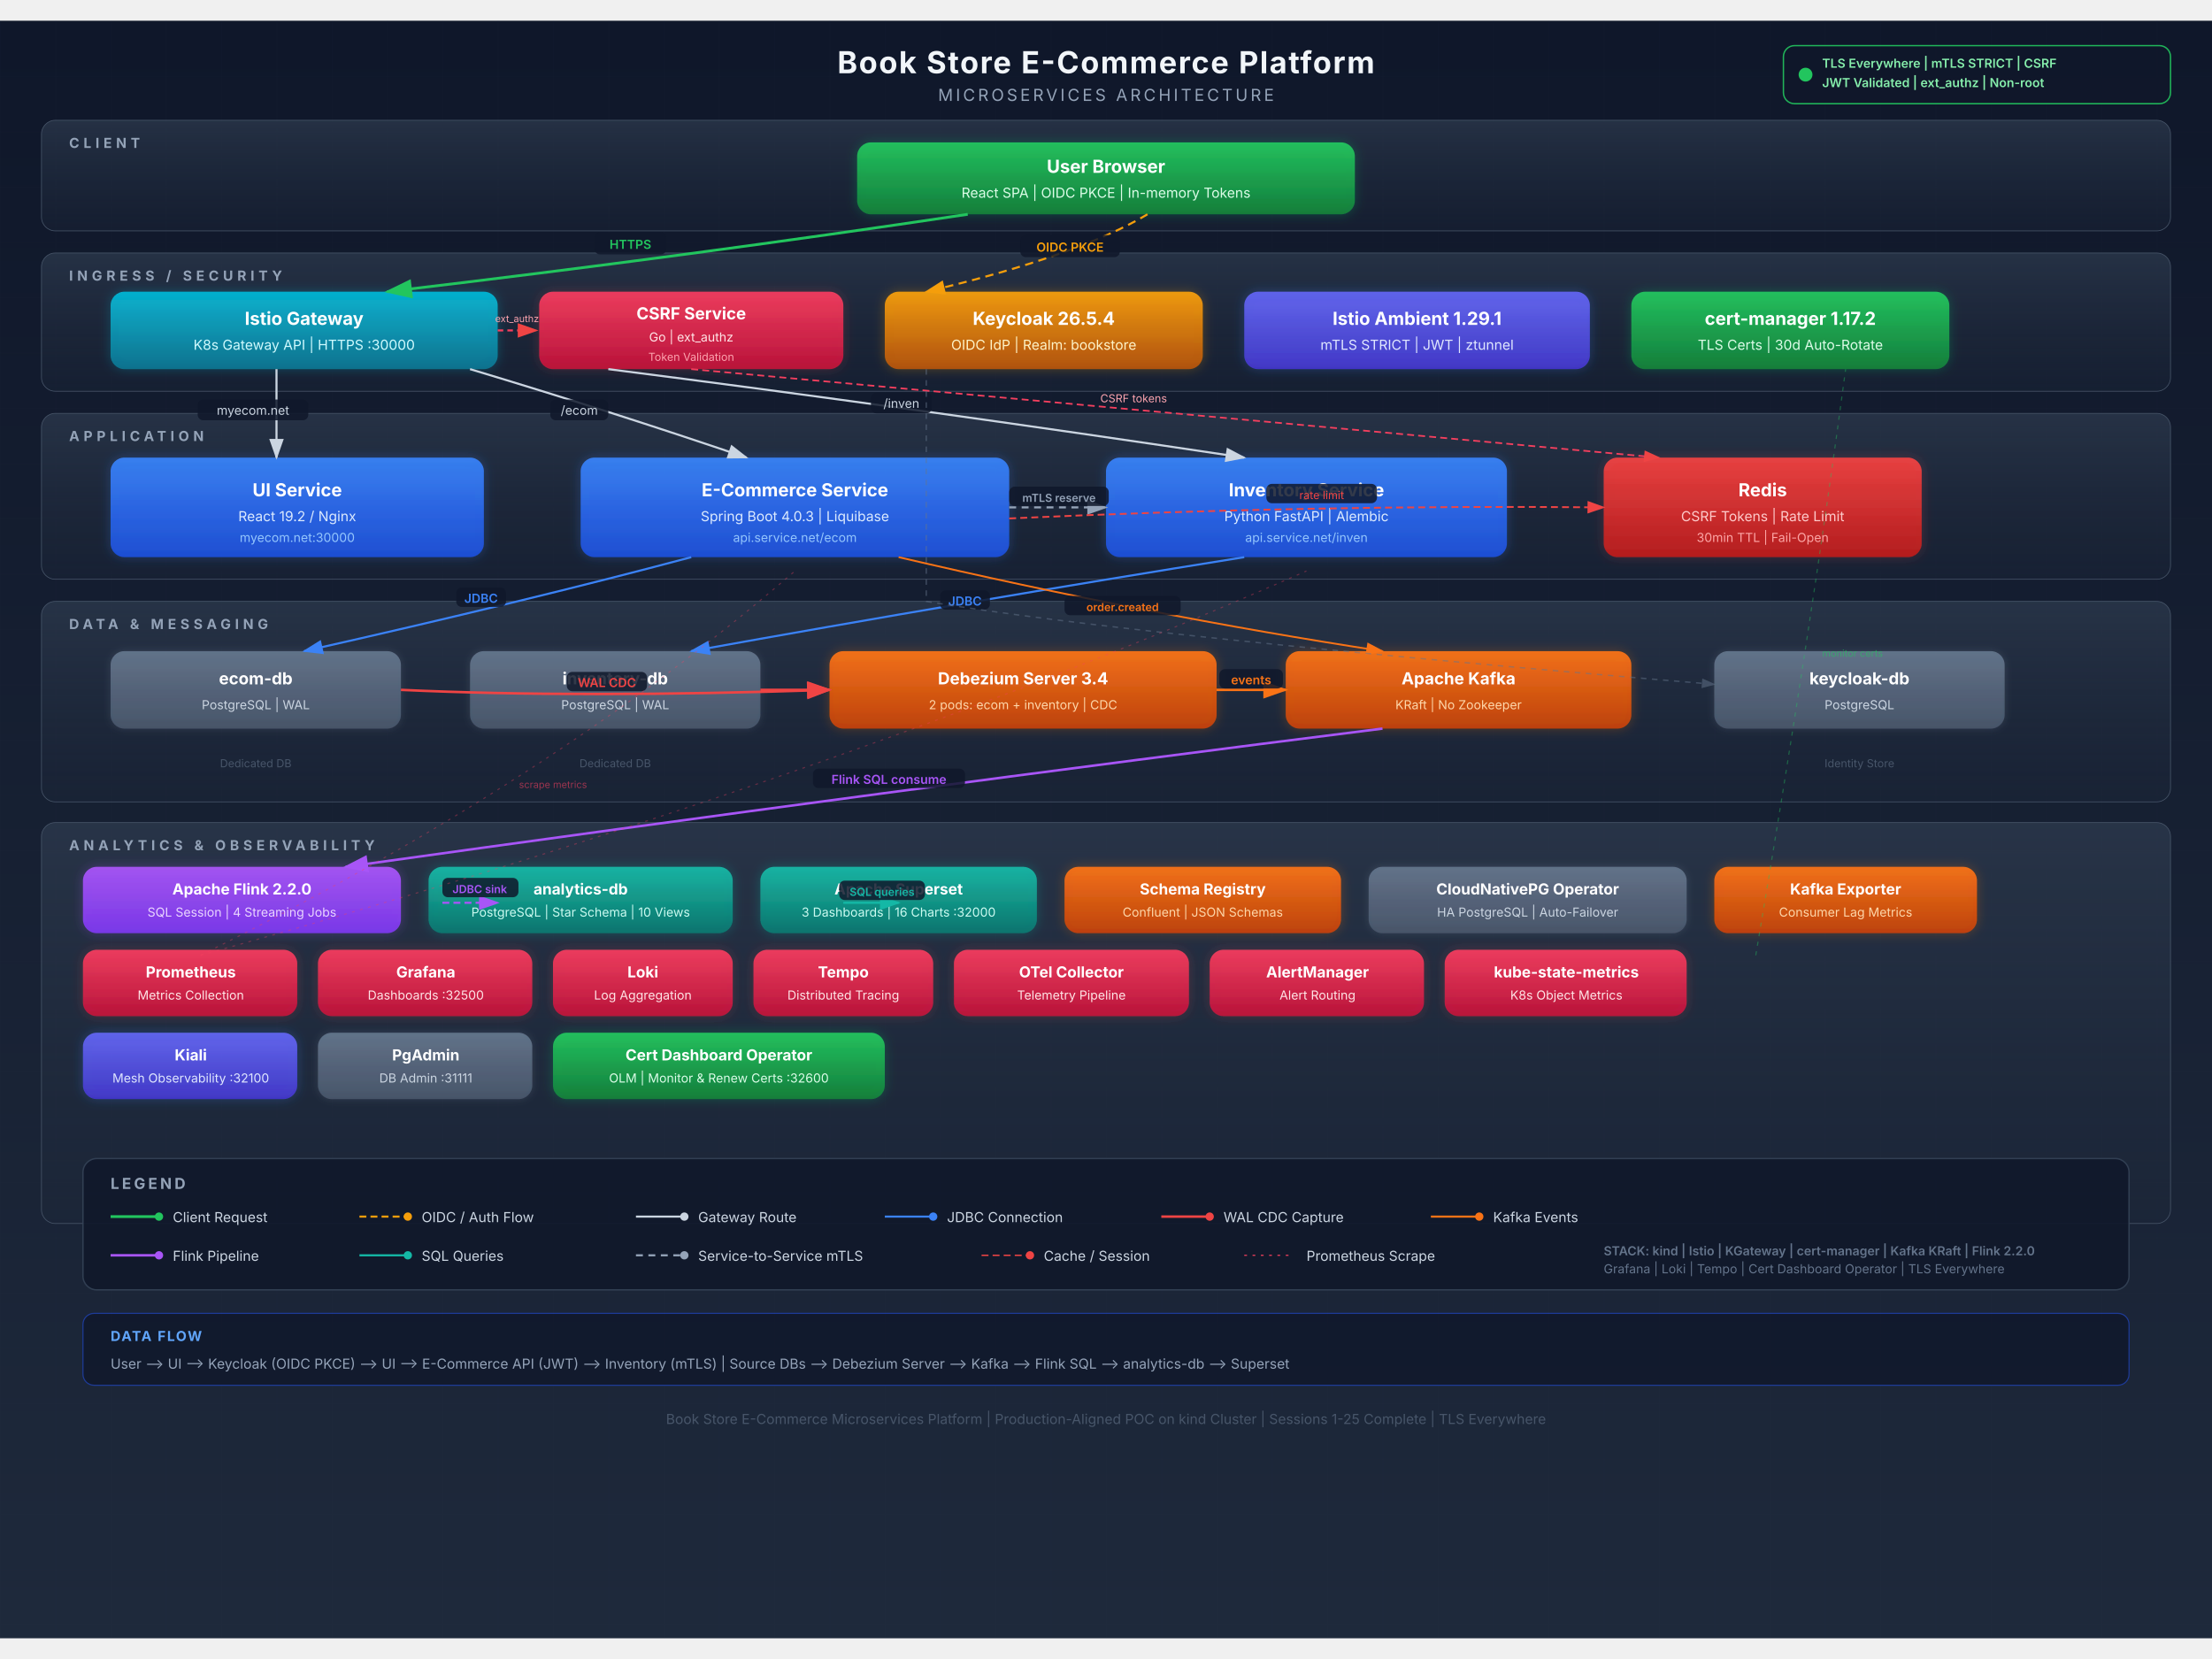
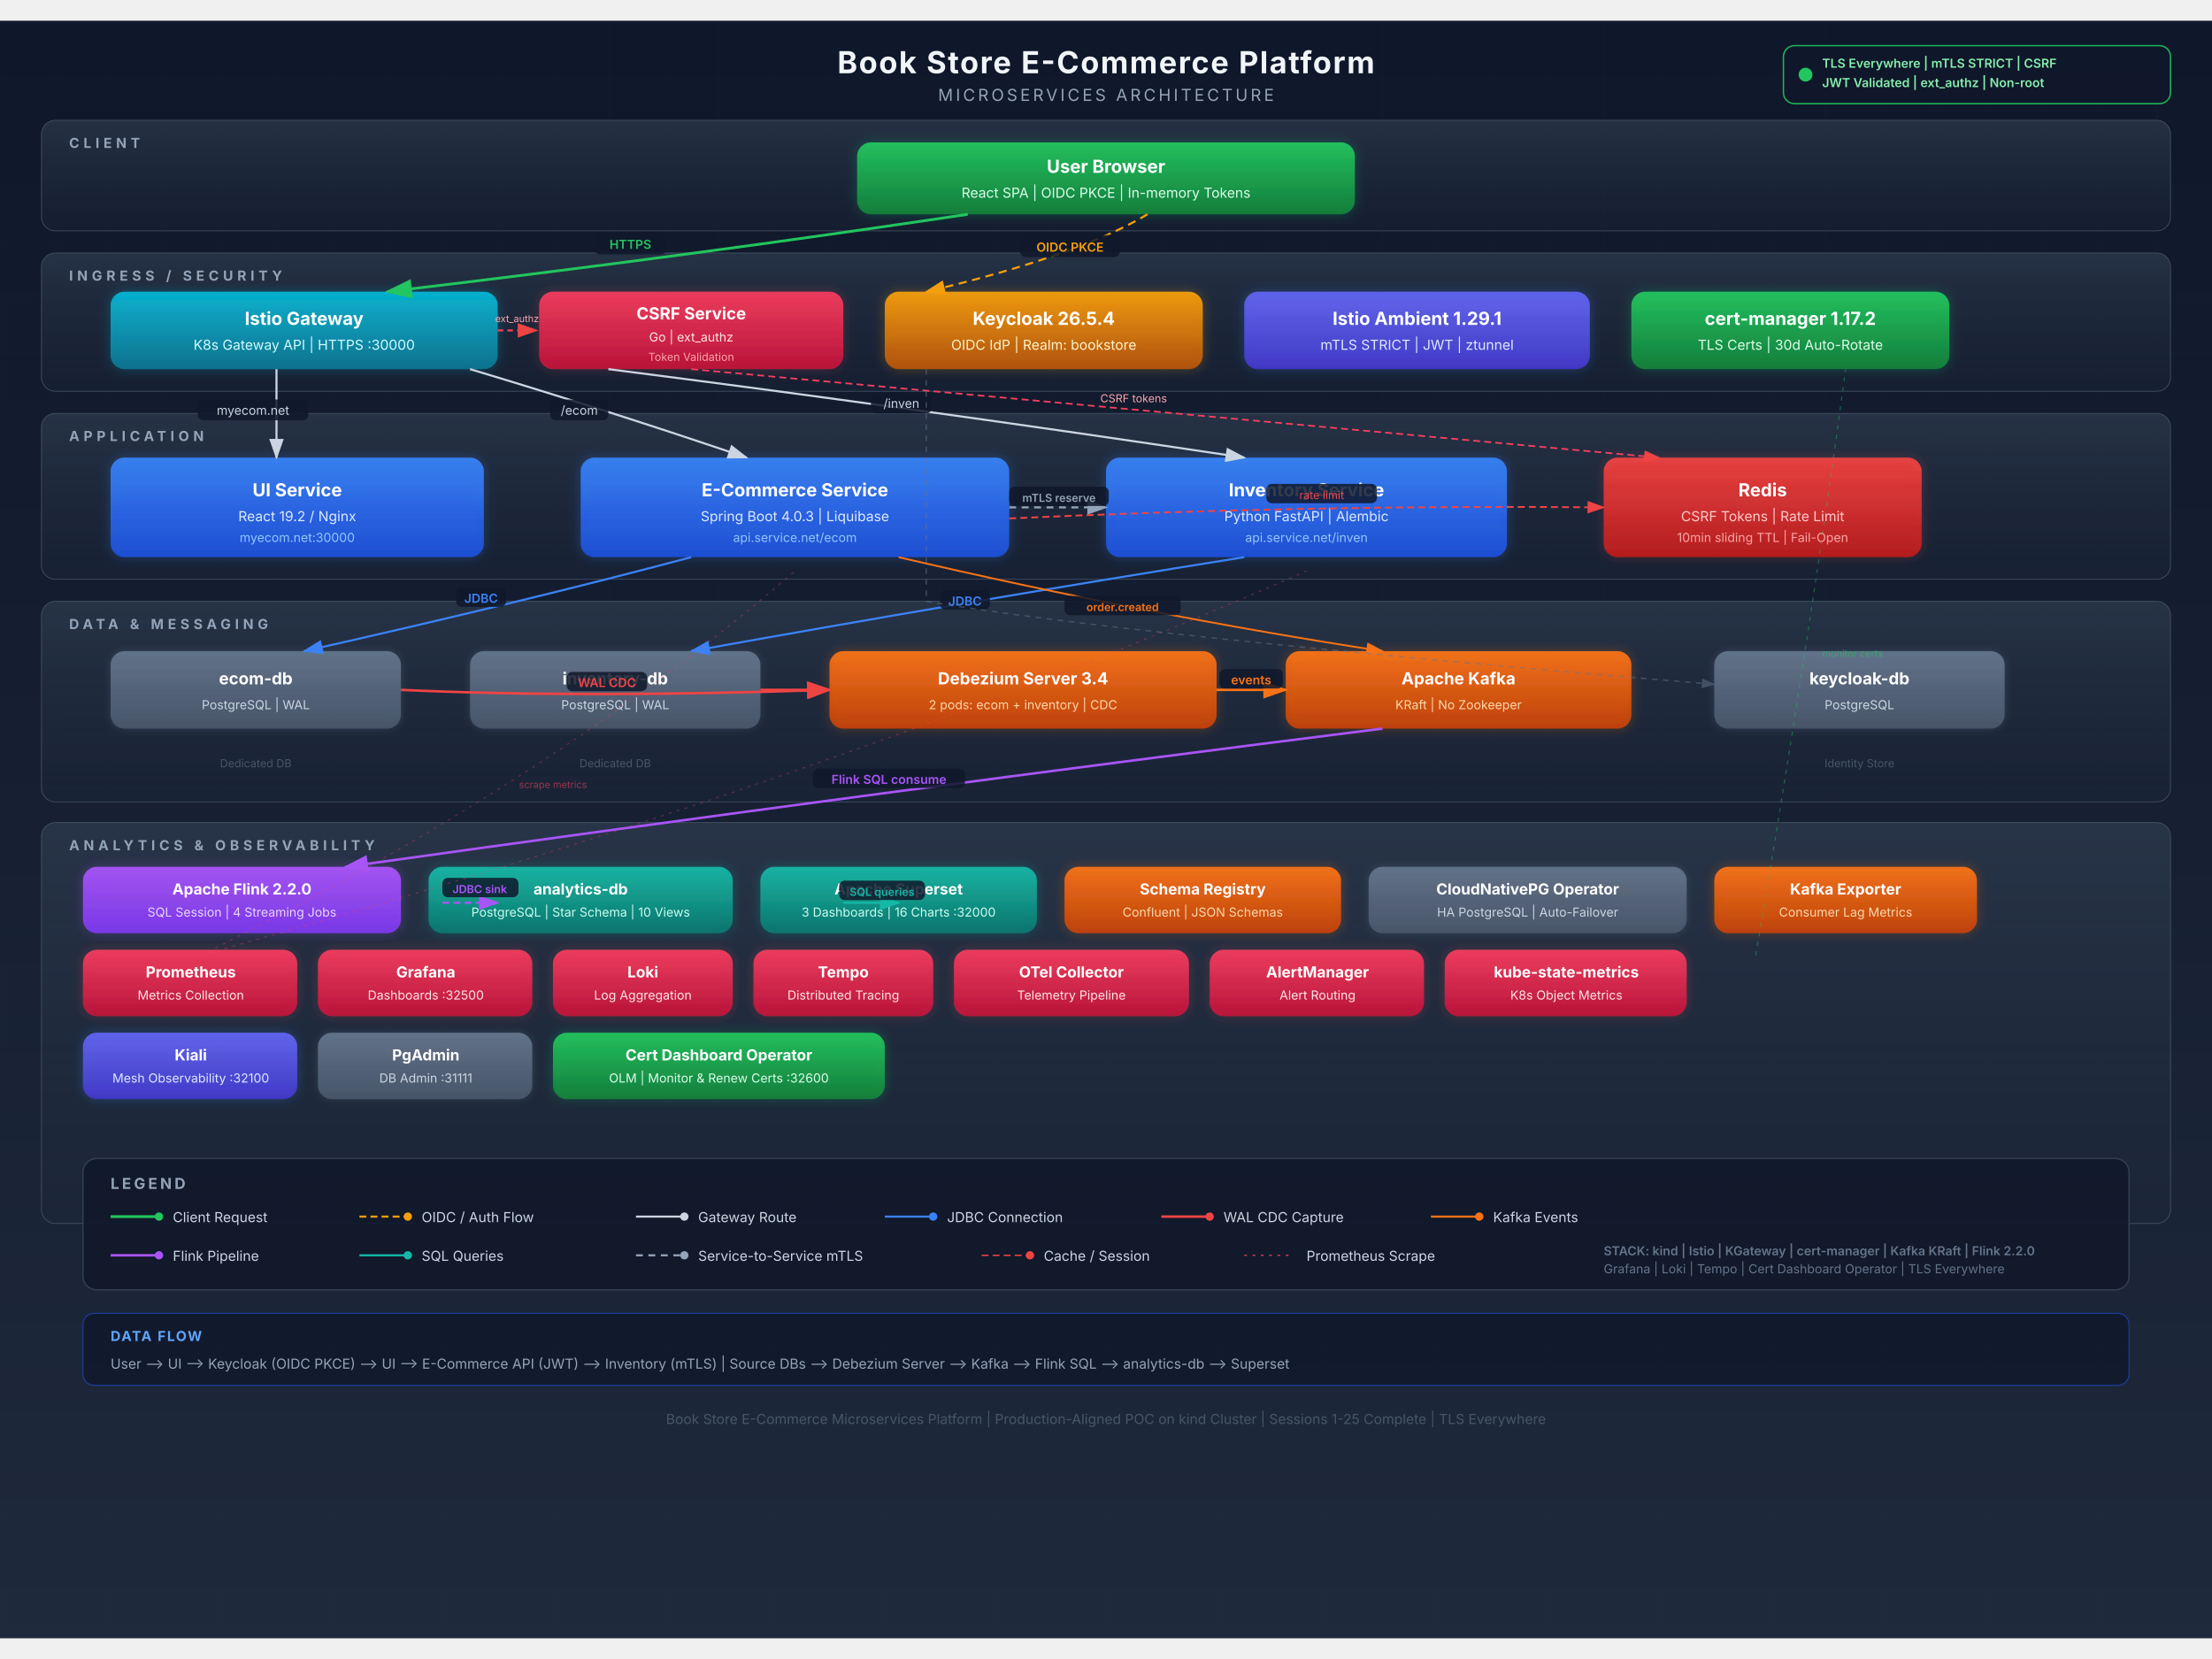
<svg xmlns="http://www.w3.org/2000/svg" width="1600" height="1200" viewBox="0 0 1600 1170" font-family="'Inter', 'Segoe UI', 'Helvetica Neue', Arial, sans-serif">
  <defs>
    <linearGradient id="bgGrad" x1="0%" y1="0%" x2="0%" y2="100%">
      <stop offset="0%" style="stop-color:#0f172a" />
      <stop offset="100%" style="stop-color:#1e293b" />
    </linearGradient>
    <linearGradient id="tierLabelGrad" x1="0%" y1="0%" x2="0%" y2="100%">
      <stop offset="0%" style="stop-color:#334155;stop-opacity:0.6" />
      <stop offset="100%" style="stop-color:#1e293b;stop-opacity:0.3" />
    </linearGradient>
    <linearGradient id="nodeGreen" x1="0%" y1="0%" x2="0%" y2="100%">
      <stop offset="0%" style="stop-color:#22c55e;stop-opacity:0.95" />
      <stop offset="100%" style="stop-color:#15803d;stop-opacity:0.95" />
    </linearGradient>
    <linearGradient id="nodeAmber" x1="0%" y1="0%" x2="0%" y2="100%">
      <stop offset="0%" style="stop-color:#f59e0b;stop-opacity:0.95" />
      <stop offset="100%" style="stop-color:#b45309;stop-opacity:0.95" />
    </linearGradient>
    <linearGradient id="nodeBlue" x1="0%" y1="0%" x2="0%" y2="100%">
      <stop offset="0%" style="stop-color:#3b82f6;stop-opacity:0.95" />
      <stop offset="100%" style="stop-color:#1d4ed8;stop-opacity:0.95" />
    </linearGradient>
    <linearGradient id="nodeCyan" x1="0%" y1="0%" x2="0%" y2="100%">
      <stop offset="0%" style="stop-color:#06b6d4;stop-opacity:0.95" />
      <stop offset="100%" style="stop-color:#0e7490;stop-opacity:0.95" />
    </linearGradient>
    <linearGradient id="nodePurple" x1="0%" y1="0%" x2="0%" y2="100%">
      <stop offset="0%" style="stop-color:#a855f7;stop-opacity:0.95" />
      <stop offset="100%" style="stop-color:#7c3aed;stop-opacity:0.95" />
    </linearGradient>
    <linearGradient id="nodeRed" x1="0%" y1="0%" x2="0%" y2="100%">
      <stop offset="0%" style="stop-color:#ef4444;stop-opacity:0.95" />
      <stop offset="100%" style="stop-color:#b91c1c;stop-opacity:0.95" />
    </linearGradient>
    <linearGradient id="nodeSlate" x1="0%" y1="0%" x2="0%" y2="100%">
      <stop offset="0%" style="stop-color:#64748b;stop-opacity:0.95" />
      <stop offset="100%" style="stop-color:#475569;stop-opacity:0.95" />
    </linearGradient>
    <linearGradient id="nodeTeal" x1="0%" y1="0%" x2="0%" y2="100%">
      <stop offset="0%" style="stop-color:#14b8a6;stop-opacity:0.95" />
      <stop offset="100%" style="stop-color:#0f766e;stop-opacity:0.95" />
    </linearGradient>
    <linearGradient id="nodeOrange" x1="0%" y1="0%" x2="0%" y2="100%">
      <stop offset="0%" style="stop-color:#f97316;stop-opacity:0.95" />
      <stop offset="100%" style="stop-color:#c2410c;stop-opacity:0.95" />
    </linearGradient>
    <linearGradient id="nodeIndigo" x1="0%" y1="0%" x2="0%" y2="100%">
      <stop offset="0%" style="stop-color:#6366f1;stop-opacity:0.95" />
      <stop offset="100%" style="stop-color:#4338ca;stop-opacity:0.95" />
    </linearGradient>
    <linearGradient id="nodeRose" x1="0%" y1="0%" x2="0%" y2="100%">
      <stop offset="0%" style="stop-color:#f43f5e;stop-opacity:0.95" />
      <stop offset="100%" style="stop-color:#be123c;stop-opacity:0.95" />
    </linearGradient>
    <filter id="glowGreen" x="-20%" y="-20%" width="140%" height="140%">
      <feGaussianBlur stdDeviation="4" result="blur" />
      <feFlood flood-color="#22c55e" flood-opacity="0.3" />
      <feComposite in2="blur" operator="in" />
      <feMerge>
        <feMergeNode />
        <feMergeNode in="SourceGraphic" />
      </feMerge>
    </filter>
    <filter id="glowAmber" x="-20%" y="-20%" width="140%" height="140%">
      <feGaussianBlur stdDeviation="4" result="blur" />
      <feFlood flood-color="#f59e0b" flood-opacity="0.3" />
      <feComposite in2="blur" operator="in" />
      <feMerge>
        <feMergeNode />
        <feMergeNode in="SourceGraphic" />
      </feMerge>
    </filter>
    <filter id="glowBlue" x="-20%" y="-20%" width="140%" height="140%">
      <feGaussianBlur stdDeviation="4" result="blur" />
      <feFlood flood-color="#3b82f6" flood-opacity="0.3" />
      <feComposite in2="blur" operator="in" />
      <feMerge>
        <feMergeNode />
        <feMergeNode in="SourceGraphic" />
      </feMerge>
    </filter>
    <filter id="glowPurple" x="-20%" y="-20%" width="140%" height="140%">
      <feGaussianBlur stdDeviation="4" result="blur" />
      <feFlood flood-color="#a855f7" flood-opacity="0.3" />
      <feComposite in2="blur" operator="in" />
      <feMerge>
        <feMergeNode />
        <feMergeNode in="SourceGraphic" />
      </feMerge>
    </filter>
    <filter id="glowTeal" x="-20%" y="-20%" width="140%" height="140%">
      <feGaussianBlur stdDeviation="4" result="blur" />
      <feFlood flood-color="#14b8a6" flood-opacity="0.3" />
      <feComposite in2="blur" operator="in" />
      <feMerge>
        <feMergeNode />
        <feMergeNode in="SourceGraphic" />
      </feMerge>
    </filter>
    <filter id="glowRed" x="-20%" y="-20%" width="140%" height="140%">
      <feGaussianBlur stdDeviation="4" result="blur" />
      <feFlood flood-color="#ef4444" flood-opacity="0.25" />
      <feComposite in2="blur" operator="in" />
      <feMerge>
        <feMergeNode />
        <feMergeNode in="SourceGraphic" />
      </feMerge>
    </filter>
    <filter id="glowSlate" x="-20%" y="-20%" width="140%" height="140%">
      <feGaussianBlur stdDeviation="3" result="blur" />
      <feFlood flood-color="#94a3b8" flood-opacity="0.2" />
      <feComposite in2="blur" operator="in" />
      <feMerge>
        <feMergeNode />
        <feMergeNode in="SourceGraphic" />
      </feMerge>
    </filter>
    <filter id="glowOrange" x="-20%" y="-20%" width="140%" height="140%">
      <feGaussianBlur stdDeviation="4" result="blur" />
      <feFlood flood-color="#f97316" flood-opacity="0.3" />
      <feComposite in2="blur" operator="in" />
      <feMerge>
        <feMergeNode />
        <feMergeNode in="SourceGraphic" />
      </feMerge>
    </filter>
    <filter id="glowCyan" x="-20%" y="-20%" width="140%" height="140%">
      <feGaussianBlur stdDeviation="4" result="blur" />
      <feFlood flood-color="#06b6d4" flood-opacity="0.3" />
      <feComposite in2="blur" operator="in" />
      <feMerge>
        <feMergeNode />
        <feMergeNode in="SourceGraphic" />
      </feMerge>
    </filter>
    <filter id="dropShadow" x="-10%" y="-10%" width="130%" height="130%">
      <feDropShadow dx="0" dy="3" stdDeviation="5" flood-color="#000000" flood-opacity="0.4" />
    </filter>
    <marker id="arrowGreen" markerWidth="10" markerHeight="7" refX="9" refY="3.5" orient="auto">
      <path d="M0,0 L0,7 L10,3.5 z" fill="#22c55e" />
    </marker>
    <marker id="arrowAmberM" markerWidth="10" markerHeight="7" refX="9" refY="3.5" orient="auto">
      <path d="M0,0 L0,7 L10,3.5 z" fill="#f59e0b" />
    </marker>
    <marker id="arrowWhite" markerWidth="10" markerHeight="7" refX="9" refY="3.5" orient="auto">
      <path d="M0,0 L0,7 L10,3.5 z" fill="#cbd5e1" />
    </marker>
    <marker id="arrowBlueM" markerWidth="10" markerHeight="7" refX="9" refY="3.5" orient="auto">
      <path d="M0,0 L0,7 L10,3.5 z" fill="#3b82f6" />
    </marker>
    <marker id="arrowRedM" markerWidth="10" markerHeight="7" refX="9" refY="3.5" orient="auto">
      <path d="M0,0 L0,7 L10,3.5 z" fill="#ef4444" />
    </marker>
    <marker id="arrowOrangeM" markerWidth="10" markerHeight="7" refX="9" refY="3.5" orient="auto">
      <path d="M0,0 L0,7 L10,3.5 z" fill="#f97316" />
    </marker>
    <marker id="arrowPurpleM" markerWidth="10" markerHeight="7" refX="9" refY="3.5" orient="auto">
      <path d="M0,0 L0,7 L10,3.5 z" fill="#a855f7" />
    </marker>
    <marker id="arrowTealM" markerWidth="10" markerHeight="7" refX="9" refY="3.5" orient="auto">
      <path d="M0,0 L0,7 L10,3.5 z" fill="#14b8a6" />
    </marker>
    <marker id="arrowGrayM" markerWidth="10" markerHeight="7" refX="9" refY="3.5" orient="auto">
      <path d="M0,0 L0,7 L10,3.5 z" fill="#94a3b8" />
    </marker>
    <marker id="arrowSlateM" markerWidth="10" markerHeight="7" refX="9" refY="3.5" orient="auto">
      <path d="M0,0 L0,7 L10,3.5 z" fill="#64748b" />
    </marker>
    <pattern id="grid" width="40" height="40" patternUnits="userSpaceOnUse">
      <path d="M 40 0 L 0 0 0 40" fill="none" stroke="#334155" stroke-width="0.3" opacity="0.15" />
    </pattern>
  </defs>
  <rect width="1600" height="1170" fill="url(#bgGrad)" />
  <rect width="1600" height="1170" fill="url(#grid)" />
  <text x="800" y="38" text-anchor="middle" fill="#f1f5f9" font-size="22" font-weight="700" letter-spacing="1">Book Store E-Commerce Platform</text>
  <text x="800" y="58" text-anchor="middle" fill="#94a3b8" font-size="12" letter-spacing="2">MICROSERVICES ARCHITECTURE</text>
  <g transform="translate(1290, 18)">
    <rect x="0" y="0" width="280" height="42" rx="8" fill="#0f172a" stroke="#22c55e" stroke-width="1" opacity="0.9" />
    <circle cx="16" cy="21" r="5" fill="#22c55e" />
    <text x="28" y="16" fill="#86efac" font-size="9" font-weight="600">TLS Everywhere | mTLS STRICT | CSRF</text>
    <text x="28" y="30" fill="#86efac" font-size="9" font-weight="600">JWT Validated | ext_authz | Non-root</text>
  </g>
  <g id="tier1">
    <rect x="30" y="72" width="1540" height="80" rx="10" fill="url(#tierLabelGrad)" stroke="#475569" stroke-width="0.5" />
    <text x="50" y="92" fill="#94a3b8" font-size="10" font-weight="700" letter-spacing="3">CLIENT</text>
    <rect x="620" y="88" width="360" height="52" rx="10" fill="url(#nodeGreen)" filter="url(#glowGreen)" />
    <text x="800" y="110" text-anchor="middle" fill="#fff" font-size="13" font-weight="700">User Browser</text>
    <text x="800" y="128" text-anchor="middle" fill="#dcfce7" font-size="10">React SPA | OIDC PKCE | In-memory Tokens</text>
  </g>
  <g id="tier2">
    <rect x="30" y="168" width="1540" height="100" rx="10" fill="url(#tierLabelGrad)" stroke="#475569" stroke-width="0.5" />
    <text x="50" y="188" fill="#94a3b8" font-size="10" font-weight="700" letter-spacing="3">INGRESS / SECURITY</text>
    <rect x="80" y="196" width="280" height="56" rx="10" fill="url(#nodeCyan)" filter="url(#glowCyan)" />
    <text x="220" y="220" text-anchor="middle" fill="#fff" font-size="13" font-weight="700">Istio Gateway</text>
    <text x="220" y="238" text-anchor="middle" fill="#cffafe" font-size="10">K8s Gateway API | HTTPS :30000</text>
    <rect x="390" y="196" width="220" height="56" rx="10" fill="url(#nodeRose)" filter="url(#glowRed)" />
    <text x="500" y="216" text-anchor="middle" fill="#fff" font-size="12" font-weight="700">CSRF Service</text>
    <text x="500" y="232" text-anchor="middle" fill="#ffe4e6" font-size="9">Go | ext_authz</text>
    <text x="500" y="246" text-anchor="middle" fill="#fda4af" font-size="8">Token Validation</text>
    <line x1="360" y1="224" x2="388" y2="224" stroke="#f43f5e" stroke-width="1.5" stroke-dasharray="4,3" marker-end="url(#arrowRedM)" />
    <text x="374" y="218" text-anchor="middle" fill="#fda4af" font-size="7">ext_authz</text>
    <rect x="640" y="196" width="230" height="56" rx="10" fill="url(#nodeAmber)" filter="url(#glowAmber)" />
    <text x="755" y="220" text-anchor="middle" fill="#fff" font-size="13" font-weight="700">Keycloak 26.5.4</text>
    <text x="755" y="238" text-anchor="middle" fill="#fef3c7" font-size="10">OIDC IdP | Realm: bookstore</text>
    <rect x="900" y="196" width="250" height="56" rx="10" fill="url(#nodeIndigo)" filter="url(#glowBlue)" />
    <text x="1025" y="220" text-anchor="middle" fill="#fff" font-size="13" font-weight="700">Istio Ambient 1.29.1</text>
    <text x="1025" y="238" text-anchor="middle" fill="#e0e7ff" font-size="10">mTLS STRICT | JWT | ztunnel</text>
    <rect x="1180" y="196" width="230" height="56" rx="10" fill="url(#nodeGreen)" filter="url(#glowGreen)" />
    <text x="1295" y="220" text-anchor="middle" fill="#fff" font-size="13" font-weight="700">cert-manager 1.17.2</text>
    <text x="1295" y="238" text-anchor="middle" fill="#dcfce7" font-size="10">TLS Certs | 30d Auto-Rotate</text>
  </g>
  <g id="tier3">
    <rect x="30" y="284" width="1540" height="120" rx="10" fill="url(#tierLabelGrad)" stroke="#475569" stroke-width="0.5" />
    <text x="50" y="304" fill="#94a3b8" font-size="10" font-weight="700" letter-spacing="3">APPLICATION</text>
    <rect x="80" y="316" width="270" height="72" rx="10" fill="url(#nodeBlue)" filter="url(#glowBlue)" />
    <text x="215" y="344" text-anchor="middle" fill="#fff" font-size="13" font-weight="700">UI Service</text>
    <text x="215" y="362" text-anchor="middle" fill="#dbeafe" font-size="10">React 19.2 / Nginx</text>
    <text x="215" y="377" text-anchor="middle" fill="#93c5fd" font-size="9">myecom.net:30000</text>
    <rect x="420" y="316" width="310" height="72" rx="10" fill="url(#nodeBlue)" filter="url(#glowBlue)" />
    <text x="575" y="344" text-anchor="middle" fill="#fff" font-size="13" font-weight="700">E-Commerce Service</text>
    <text x="575" y="362" text-anchor="middle" fill="#dbeafe" font-size="10">Spring Boot 4.0.3 | Liquibase</text>
    <text x="575" y="377" text-anchor="middle" fill="#93c5fd" font-size="9">api.service.net/ecom</text>
    <rect x="800" y="316" width="290" height="72" rx="10" fill="url(#nodeBlue)" filter="url(#glowBlue)" />
    <text x="945" y="344" text-anchor="middle" fill="#fff" font-size="13" font-weight="700">Inventory Service</text>
    <text x="945" y="362" text-anchor="middle" fill="#dbeafe" font-size="10">Python FastAPI | Alembic</text>
    <text x="945" y="377" text-anchor="middle" fill="#93c5fd" font-size="9">api.service.net/inven</text>
    <rect x="1160" y="316" width="230" height="72" rx="10" fill="url(#nodeRed)" filter="url(#glowRed)" />
    <text x="1275" y="344" text-anchor="middle" fill="#fff" font-size="13" font-weight="700">Redis</text>
    <text x="1275" y="362" text-anchor="middle" fill="#fecaca" font-size="10">CSRF Tokens | Rate Limit</text>
-     <text x="1275" y="377" text-anchor="middle" fill="#fca5a5" font-size="9">30min TTL | Fail-Open</text>
+     <text x="1275" y="377" text-anchor="middle" fill="#fca5a5" font-size="9">10min sliding TTL | Fail-Open</text>
  </g>
  <g id="tier4">
    <rect x="30" y="420" width="1540" height="145" rx="10" fill="url(#tierLabelGrad)" stroke="#475569" stroke-width="0.5" />
    <text x="50" y="440" fill="#94a3b8" font-size="10" font-weight="700" letter-spacing="3">DATA &amp; MESSAGING</text>
    <rect x="80" y="456" width="210" height="56" rx="10" fill="url(#nodeSlate)" filter="url(#glowSlate)" />
    <text x="185" y="480" text-anchor="middle" fill="#fff" font-size="12" font-weight="700">ecom-db</text>
    <text x="185" y="498" text-anchor="middle" fill="#cbd5e1" font-size="9">PostgreSQL | WAL</text>
    <rect x="340" y="456" width="210" height="56" rx="10" fill="url(#nodeSlate)" filter="url(#glowSlate)" />
    <text x="445" y="480" text-anchor="middle" fill="#fff" font-size="12" font-weight="700">inventory-db</text>
    <text x="445" y="498" text-anchor="middle" fill="#cbd5e1" font-size="9">PostgreSQL | WAL</text>
    <rect x="600" y="456" width="280" height="56" rx="10" fill="url(#nodeOrange)" filter="url(#glowOrange)" />
    <text x="740" y="480" text-anchor="middle" fill="#fff" font-size="12" font-weight="700">Debezium Server 3.4</text>
    <text x="740" y="498" text-anchor="middle" fill="#fed7aa" font-size="9">2 pods: ecom + inventory | CDC</text>
    <rect x="930" y="456" width="250" height="56" rx="10" fill="url(#nodeOrange)" filter="url(#glowOrange)" />
    <text x="1055" y="480" text-anchor="middle" fill="#fff" font-size="12" font-weight="700">Apache Kafka</text>
    <text x="1055" y="498" text-anchor="middle" fill="#fed7aa" font-size="9">KRaft | No Zookeeper</text>
    <rect x="1240" y="456" width="210" height="56" rx="10" fill="url(#nodeSlate)" filter="url(#glowSlate)" />
    <text x="1345" y="480" text-anchor="middle" fill="#fff" font-size="12" font-weight="700">keycloak-db</text>
    <text x="1345" y="498" text-anchor="middle" fill="#cbd5e1" font-size="9">PostgreSQL</text>
    <text x="185" y="540" text-anchor="middle" fill="#475569" font-size="8">Dedicated DB</text>
    <text x="445" y="540" text-anchor="middle" fill="#475569" font-size="8">Dedicated DB</text>
    <text x="1345" y="540" text-anchor="middle" fill="#475569" font-size="8">Identity Store</text>
  </g>
  <g id="tier5">
    <rect x="30" y="580" width="1540" height="290" rx="10" fill="url(#tierLabelGrad)" stroke="#475569" stroke-width="0.5" />
    <text x="50" y="600" fill="#94a3b8" font-size="10" font-weight="700" letter-spacing="3">ANALYTICS &amp; OBSERVABILITY</text>
    <rect x="60" y="612" width="230" height="48" rx="10" fill="url(#nodePurple)" filter="url(#glowPurple)" />
    <text x="175" y="632" text-anchor="middle" fill="#fff" font-size="11" font-weight="700">Apache Flink 2.2.0</text>
    <text x="175" y="648" text-anchor="middle" fill="#e9d5ff" font-size="9">SQL Session | 4 Streaming Jobs</text>
    <rect x="310" y="612" width="220" height="48" rx="10" fill="url(#nodeTeal)" filter="url(#glowTeal)" />
    <text x="420" y="632" text-anchor="middle" fill="#fff" font-size="11" font-weight="700">analytics-db</text>
    <text x="420" y="648" text-anchor="middle" fill="#ccfbf1" font-size="9">PostgreSQL | Star Schema | 10 Views</text>
    <rect x="550" y="612" width="200" height="48" rx="10" fill="url(#nodeTeal)" filter="url(#glowTeal)" />
    <text x="650" y="632" text-anchor="middle" fill="#fff" font-size="11" font-weight="700">Apache Superset</text>
    <text x="650" y="648" text-anchor="middle" fill="#ccfbf1" font-size="9">3 Dashboards | 16 Charts :32000</text>
    <rect x="770" y="612" width="200" height="48" rx="10" fill="url(#nodeOrange)" filter="url(#glowOrange)" />
    <text x="870" y="632" text-anchor="middle" fill="#fff" font-size="11" font-weight="700">Schema Registry</text>
    <text x="870" y="648" text-anchor="middle" fill="#fed7aa" font-size="9">Confluent | JSON Schemas</text>
    <rect x="990" y="612" width="230" height="48" rx="10" fill="url(#nodeSlate)" filter="url(#glowSlate)" />
    <text x="1105" y="632" text-anchor="middle" fill="#fff" font-size="11" font-weight="700">CloudNativePG Operator</text>
    <text x="1105" y="648" text-anchor="middle" fill="#cbd5e1" font-size="9">HA PostgreSQL | Auto-Failover</text>
    <rect x="1240" y="612" width="190" height="48" rx="10" fill="url(#nodeOrange)" filter="url(#glowOrange)" />
    <text x="1335" y="632" text-anchor="middle" fill="#fff" font-size="11" font-weight="700">Kafka Exporter</text>
    <text x="1335" y="648" text-anchor="middle" fill="#fed7aa" font-size="9">Consumer Lag Metrics</text>
    <rect x="60" y="672" width="155" height="48" rx="10" fill="url(#nodeRose)" filter="url(#glowRed)" />
    <text x="138" y="692" text-anchor="middle" fill="#fff" font-size="11" font-weight="700">Prometheus</text>
    <text x="138" y="708" text-anchor="middle" fill="#ffe4e6" font-size="9">Metrics Collection</text>
    <rect x="230" y="672" width="155" height="48" rx="10" fill="url(#nodeRose)" filter="url(#glowRed)" />
    <text x="308" y="692" text-anchor="middle" fill="#fff" font-size="11" font-weight="700">Grafana</text>
    <text x="308" y="708" text-anchor="middle" fill="#ffe4e6" font-size="9">Dashboards :32500</text>
    <rect x="400" y="672" width="130" height="48" rx="10" fill="url(#nodeRose)" filter="url(#glowRed)" />
    <text x="465" y="692" text-anchor="middle" fill="#fff" font-size="11" font-weight="700">Loki</text>
    <text x="465" y="708" text-anchor="middle" fill="#ffe4e6" font-size="9">Log Aggregation</text>
    <rect x="545" y="672" width="130" height="48" rx="10" fill="url(#nodeRose)" filter="url(#glowRed)" />
    <text x="610" y="692" text-anchor="middle" fill="#fff" font-size="11" font-weight="700">Tempo</text>
    <text x="610" y="708" text-anchor="middle" fill="#ffe4e6" font-size="9">Distributed Tracing</text>
    <rect x="690" y="672" width="170" height="48" rx="10" fill="url(#nodeRose)" filter="url(#glowRed)" />
    <text x="775" y="692" text-anchor="middle" fill="#fff" font-size="11" font-weight="700">OTel Collector</text>
    <text x="775" y="708" text-anchor="middle" fill="#ffe4e6" font-size="9">Telemetry Pipeline</text>
    <rect x="875" y="672" width="155" height="48" rx="10" fill="url(#nodeRose)" filter="url(#glowRed)" />
    <text x="953" y="692" text-anchor="middle" fill="#fff" font-size="11" font-weight="700">AlertManager</text>
    <text x="953" y="708" text-anchor="middle" fill="#ffe4e6" font-size="9">Alert Routing</text>
    <rect x="1045" y="672" width="175" height="48" rx="10" fill="url(#nodeRose)" filter="url(#glowRed)" />
    <text x="1133" y="692" text-anchor="middle" fill="#fff" font-size="11" font-weight="700">kube-state-metrics</text>
    <text x="1133" y="708" text-anchor="middle" fill="#ffe4e6" font-size="9">K8s Object Metrics</text>
    <rect x="60" y="732" width="155" height="48" rx="10" fill="url(#nodeIndigo)" filter="url(#glowBlue)" />
    <text x="138" y="752" text-anchor="middle" fill="#fff" font-size="11" font-weight="700">Kiali</text>
    <text x="138" y="768" text-anchor="middle" fill="#e0e7ff" font-size="9">Mesh Observability :32100</text>
    <rect x="230" y="732" width="155" height="48" rx="10" fill="url(#nodeSlate)" filter="url(#glowSlate)" />
    <text x="308" y="752" text-anchor="middle" fill="#fff" font-size="11" font-weight="700">PgAdmin</text>
    <text x="308" y="768" text-anchor="middle" fill="#cbd5e1" font-size="9">DB Admin :31111</text>
    <rect x="400" y="732" width="240" height="48" rx="10" fill="url(#nodeGreen)" filter="url(#glowGreen)" />
    <text x="520" y="752" text-anchor="middle" fill="#fff" font-size="11" font-weight="700">Cert Dashboard Operator</text>
    <text x="520" y="768" text-anchor="middle" fill="#dcfce7" font-size="9">OLM | Monitor &amp; Renew Certs :32600</text>
  </g>
  <g id="edges">
    <path d="M 700,140 Q 500,170 280,196" fill="none" stroke="#22c55e" stroke-width="2" marker-end="url(#arrowGreen)" />
    <rect x="430" y="153" width="52" height="16" rx="4" fill="#0f172a" opacity="0.85" />
    <text x="456" y="165" text-anchor="middle" fill="#22c55e" font-size="9" font-weight="600">HTTPS</text>
    <path d="M 830,140 Q 780,170 670,196" fill="none" stroke="#f59e0b" stroke-width="1.5" stroke-dasharray="6,4" marker-end="url(#arrowAmberM)" />
    <rect x="738" y="155" width="72" height="16" rx="4" fill="#0f172a" opacity="0.85" />
    <text x="774" y="167" text-anchor="middle" fill="#f59e0b" font-size="9" font-weight="600">OIDC PKCE</text>
    <path d="M 200,252 L 200,316" fill="none" stroke="#cbd5e1" stroke-width="1.5" marker-end="url(#arrowWhite)" />
    <rect x="143" y="274" width="80" height="15" rx="4" fill="#0f172a" opacity="0.85" />
    <text x="183" y="285" text-anchor="middle" fill="#cbd5e1" font-size="9">myecom.net</text>
    <path d="M 340,252 Q 440,282 540,316" fill="none" stroke="#cbd5e1" stroke-width="1.5" marker-end="url(#arrowWhite)" />
    <rect x="398" y="274" width="42" height="15" rx="4" fill="#0f172a" opacity="0.85" />
    <text x="419" y="285" text-anchor="middle" fill="#cbd5e1" font-size="9">/ecom</text>
    <path d="M 440,252 Q 660,280 900,316" fill="none" stroke="#cbd5e1" stroke-width="1.5" marker-end="url(#arrowWhite)" />
    <rect x="630" y="269" width="44" height="15" rx="4" fill="#0f172a" opacity="0.85" />
    <text x="652" y="280" text-anchor="middle" fill="#cbd5e1" font-size="9">/inven</text>
    <path d="M 730,352 L 800,352" fill="none" stroke="#94a3b8" stroke-width="1.5" stroke-dasharray="5,4" marker-end="url(#arrowGrayM)" />
    <rect x="730" y="337" width="72" height="14" rx="4" fill="#0f172a" opacity="0.85" />
    <text x="766" y="348" text-anchor="middle" fill="#94a3b8" font-size="8" font-weight="600">mTLS reserve</text>
    <path d="M 500,388 Q 380,420 220,456" fill="none" stroke="#3b82f6" stroke-width="1.5" marker-end="url(#arrowBlueM)" />
    <rect x="330" y="410" width="36" height="14" rx="4" fill="#0f172a" opacity="0.85" />
    <text x="348" y="421" text-anchor="middle" fill="#3b82f6" font-size="9" font-weight="600">JDBC</text>
    <path d="M 900,388 Q 700,420 500,456" fill="none" stroke="#3b82f6" stroke-width="1.5" marker-end="url(#arrowBlueM)" />
    <rect x="680" y="412" width="36" height="14" rx="4" fill="#0f172a" opacity="0.85" />
    <text x="698" y="423" text-anchor="middle" fill="#3b82f6" font-size="9" font-weight="600">JDBC</text>
    <line x1="500" y1="252" x2="1200" y2="316" stroke="#f43f5e" stroke-width="1.2" stroke-dasharray="5,3" marker-end="url(#arrowRedM)" />
    <text x="820" y="276" text-anchor="middle" fill="#fda4af" font-size="8">CSRF tokens</text>
    <path d="M 730,360 Q 950,350 1160,352" fill="none" stroke="#ef4444" stroke-width="1.3" stroke-dasharray="5,3" marker-end="url(#arrowRedM)" />
    <rect x="916" y="335" width="80" height="14" rx="4" fill="#0f172a" opacity="0.85" />
    <text x="956" y="346" text-anchor="middle" fill="#ef4444" font-size="8">rate limit</text>
    <path d="M 290,484 Q 420,490 600,484" fill="none" stroke="#ef4444" stroke-width="1.8" marker-end="url(#arrowRedM)" />
    <rect x="410" y="471" width="58" height="14" rx="4" fill="#0f172a" opacity="0.85" />
    <text x="439" y="482" text-anchor="middle" fill="#ef4444" font-size="9" font-weight="600">WAL CDC</text>
    <path d="M 550,484 L 600,484" fill="none" stroke="#ef4444" stroke-width="1.8" marker-end="url(#arrowRedM)" />
    <path d="M 880,484 L 930,484" fill="none" stroke="#f97316" stroke-width="1.8" marker-end="url(#arrowOrangeM)" />
    <rect x="882" y="469" width="46" height="14" rx="4" fill="#0f172a" opacity="0.85" />
    <text x="905" y="480" text-anchor="middle" fill="#f97316" font-size="9" font-weight="600">events</text>
    <path d="M 650,388 Q 830,430 1000,456" fill="none" stroke="#f97316" stroke-width="1.3" marker-end="url(#arrowOrangeM)" />
    <rect x="770" y="416" width="84" height="14" rx="4" fill="#0f172a" opacity="0.85" />
    <text x="812" y="427" text-anchor="middle" fill="#f97316" font-size="8" font-weight="600">order.created</text>
    <path d="M 1000,512 Q 650,556 250,612" fill="none" stroke="#a855f7" stroke-width="1.8" marker-end="url(#arrowPurpleM)" />
    <rect x="588" y="541" width="110" height="14" rx="4" fill="#0f172a" opacity="0.85" />
    <text x="643" y="552" text-anchor="middle" fill="#a855f7" font-size="9" font-weight="600">Flink SQL consume</text>
    <path d="M 320,638 L 360,638" fill="none" stroke="#a855f7" stroke-width="1.5" stroke-dasharray="5,3" marker-end="url(#arrowPurpleM)" />
    <rect x="320" y="620" width="55" height="14" rx="4" fill="#0f172a" opacity="0.85" />
    <text x="347" y="631" text-anchor="middle" fill="#a855f7" font-size="8" font-weight="600">JDBC sink</text>
    <path d="M 610,638 L 650,638" fill="none" stroke="#14b8a6" stroke-width="1.5" marker-end="url(#arrowTealM)" />
    <rect x="607" y="622" width="62" height="14" rx="4" fill="#0f172a" opacity="0.85" />
    <text x="638" y="633" text-anchor="middle" fill="#14b8a6" font-size="8" font-weight="600">SQL queries</text>
    <path d="M 670,252 Q 670,360 670,420 Q 820,445 1240,480" fill="none" stroke="#64748b" stroke-width="1" stroke-dasharray="4,4" opacity="0.5" marker-end="url(#arrowSlateM)" />
    <path d="M 145,676 Q 400,550 575,398" fill="none" stroke="#f43f5e" stroke-width="0.8" stroke-dasharray="2,4" opacity="0.35" />
    <path d="M 145,676 Q 600,550 945,398" fill="none" stroke="#f43f5e" stroke-width="0.8" stroke-dasharray="2,4" opacity="0.35" />
    <text x="400" y="555" text-anchor="middle" fill="#f43f5e" font-size="7" opacity="0.6">scrape metrics</text>
    <path d="M 1270,676 Q 1310,440 1335,252" fill="none" stroke="#22c55e" stroke-width="0.8" stroke-dasharray="3,4" opacity="0.4" />
    <text x="1340" y="460" text-anchor="middle" fill="#22c55e" font-size="7" opacity="0.6">monitor certs</text>
  </g>
  <g id="legend" transform="translate(60, 823)">
    <rect x="0" y="0" width="1480" height="95" rx="10" fill="#0f172a" stroke="#334155" stroke-width="1" opacity="0.9" />
    <text x="20" y="22" fill="#94a3b8" font-size="11" font-weight="700" letter-spacing="2">LEGEND</text>
    <line x1="20" y1="42" x2="55" y2="42" stroke="#22c55e" stroke-width="2" />
    <circle cx="55" cy="42" r="3" fill="#22c55e" />
    <text x="65" y="46" fill="#cbd5e1" font-size="10">Client Request</text>
    <line x1="200" y1="42" x2="235" y2="42" stroke="#f59e0b" stroke-width="1.5" stroke-dasharray="5,3" />
    <circle cx="235" cy="42" r="3" fill="#f59e0b" />
    <text x="245" y="46" fill="#cbd5e1" font-size="10">OIDC / Auth Flow</text>
    <line x1="400" y1="42" x2="435" y2="42" stroke="#cbd5e1" stroke-width="1.5" />
    <circle cx="435" cy="42" r="3" fill="#cbd5e1" />
    <text x="445" y="46" fill="#cbd5e1" font-size="10">Gateway Route</text>
    <line x1="580" y1="42" x2="615" y2="42" stroke="#3b82f6" stroke-width="1.5" />
    <circle cx="615" cy="42" r="3" fill="#3b82f6" />
    <text x="625" y="46" fill="#cbd5e1" font-size="10">JDBC Connection</text>
    <line x1="780" y1="42" x2="815" y2="42" stroke="#ef4444" stroke-width="1.8" />
    <circle cx="815" cy="42" r="3" fill="#ef4444" />
    <text x="825" y="46" fill="#cbd5e1" font-size="10">WAL CDC Capture</text>
    <line x1="975" y1="42" x2="1010" y2="42" stroke="#f97316" stroke-width="1.5" />
    <circle cx="1010" cy="42" r="3" fill="#f97316" />
    <text x="1020" y="46" fill="#cbd5e1" font-size="10">Kafka Events</text>
    <line x1="20" y1="70" x2="55" y2="70" stroke="#a855f7" stroke-width="1.8" />
    <circle cx="55" cy="70" r="3" fill="#a855f7" />
    <text x="65" y="74" fill="#cbd5e1" font-size="10">Flink Pipeline</text>
    <line x1="200" y1="70" x2="235" y2="70" stroke="#14b8a6" stroke-width="1.5" />
    <circle cx="235" cy="70" r="3" fill="#14b8a6" />
    <text x="245" y="74" fill="#cbd5e1" font-size="10">SQL Queries</text>
    <line x1="400" y1="70" x2="435" y2="70" stroke="#94a3b8" stroke-width="1.5" stroke-dasharray="5,4" />
    <circle cx="435" cy="70" r="3" fill="#94a3b8" />
    <text x="445" y="74" fill="#cbd5e1" font-size="10">Service-to-Service mTLS</text>
    <line x1="650" y1="70" x2="685" y2="70" stroke="#ef4444" stroke-width="1" stroke-dasharray="5,3" />
    <circle cx="685" cy="70" r="3" fill="#ef4444" />
    <text x="695" y="74" fill="#cbd5e1" font-size="10">Cache / Session</text>
    <line x1="840" y1="70" x2="875" y2="70" stroke="#f43f5e" stroke-width="0.8" stroke-dasharray="2,4" />
    <text x="885" y="74" fill="#cbd5e1" font-size="10">Prometheus Scrape</text>
    <text x="1100" y="70" fill="#64748b" font-size="9" font-weight="600">STACK: kind | Istio | KGateway | cert-manager | Kafka KRaft | Flink 2.2.0</text>
    <text x="1100" y="83" fill="#64748b" font-size="9">Grafana | Loki | Tempo | Cert Dashboard Operator | TLS Everywhere</text>
  </g>
  <g transform="translate(60, 935)">
    <rect x="0" y="0" width="1480" height="52" rx="8" fill="#0f172a" stroke="#1e40af" stroke-width="0.8" opacity="0.8" />
    <text x="20" y="20" fill="#60a5fa" font-size="10" font-weight="700" letter-spacing="1">DATA FLOW</text>
    <text x="20" y="40" fill="#94a3b8" font-size="10">
      User --&gt; UI --&gt; Keycloak (OIDC PKCE) --&gt; UI --&gt; E-Commerce API (JWT) --&gt; Inventory (mTLS) | Source DBs --&gt; Debezium Server --&gt; Kafka --&gt; Flink SQL --&gt; analytics-db --&gt; Superset
    </text>
  </g>
  <text x="800" y="1015" text-anchor="middle" fill="#475569" font-size="10">Book Store E-Commerce Microservices Platform | Production-Aligned POC on kind Cluster | Sessions 1-25 Complete | TLS Everywhere</text>
</svg>
